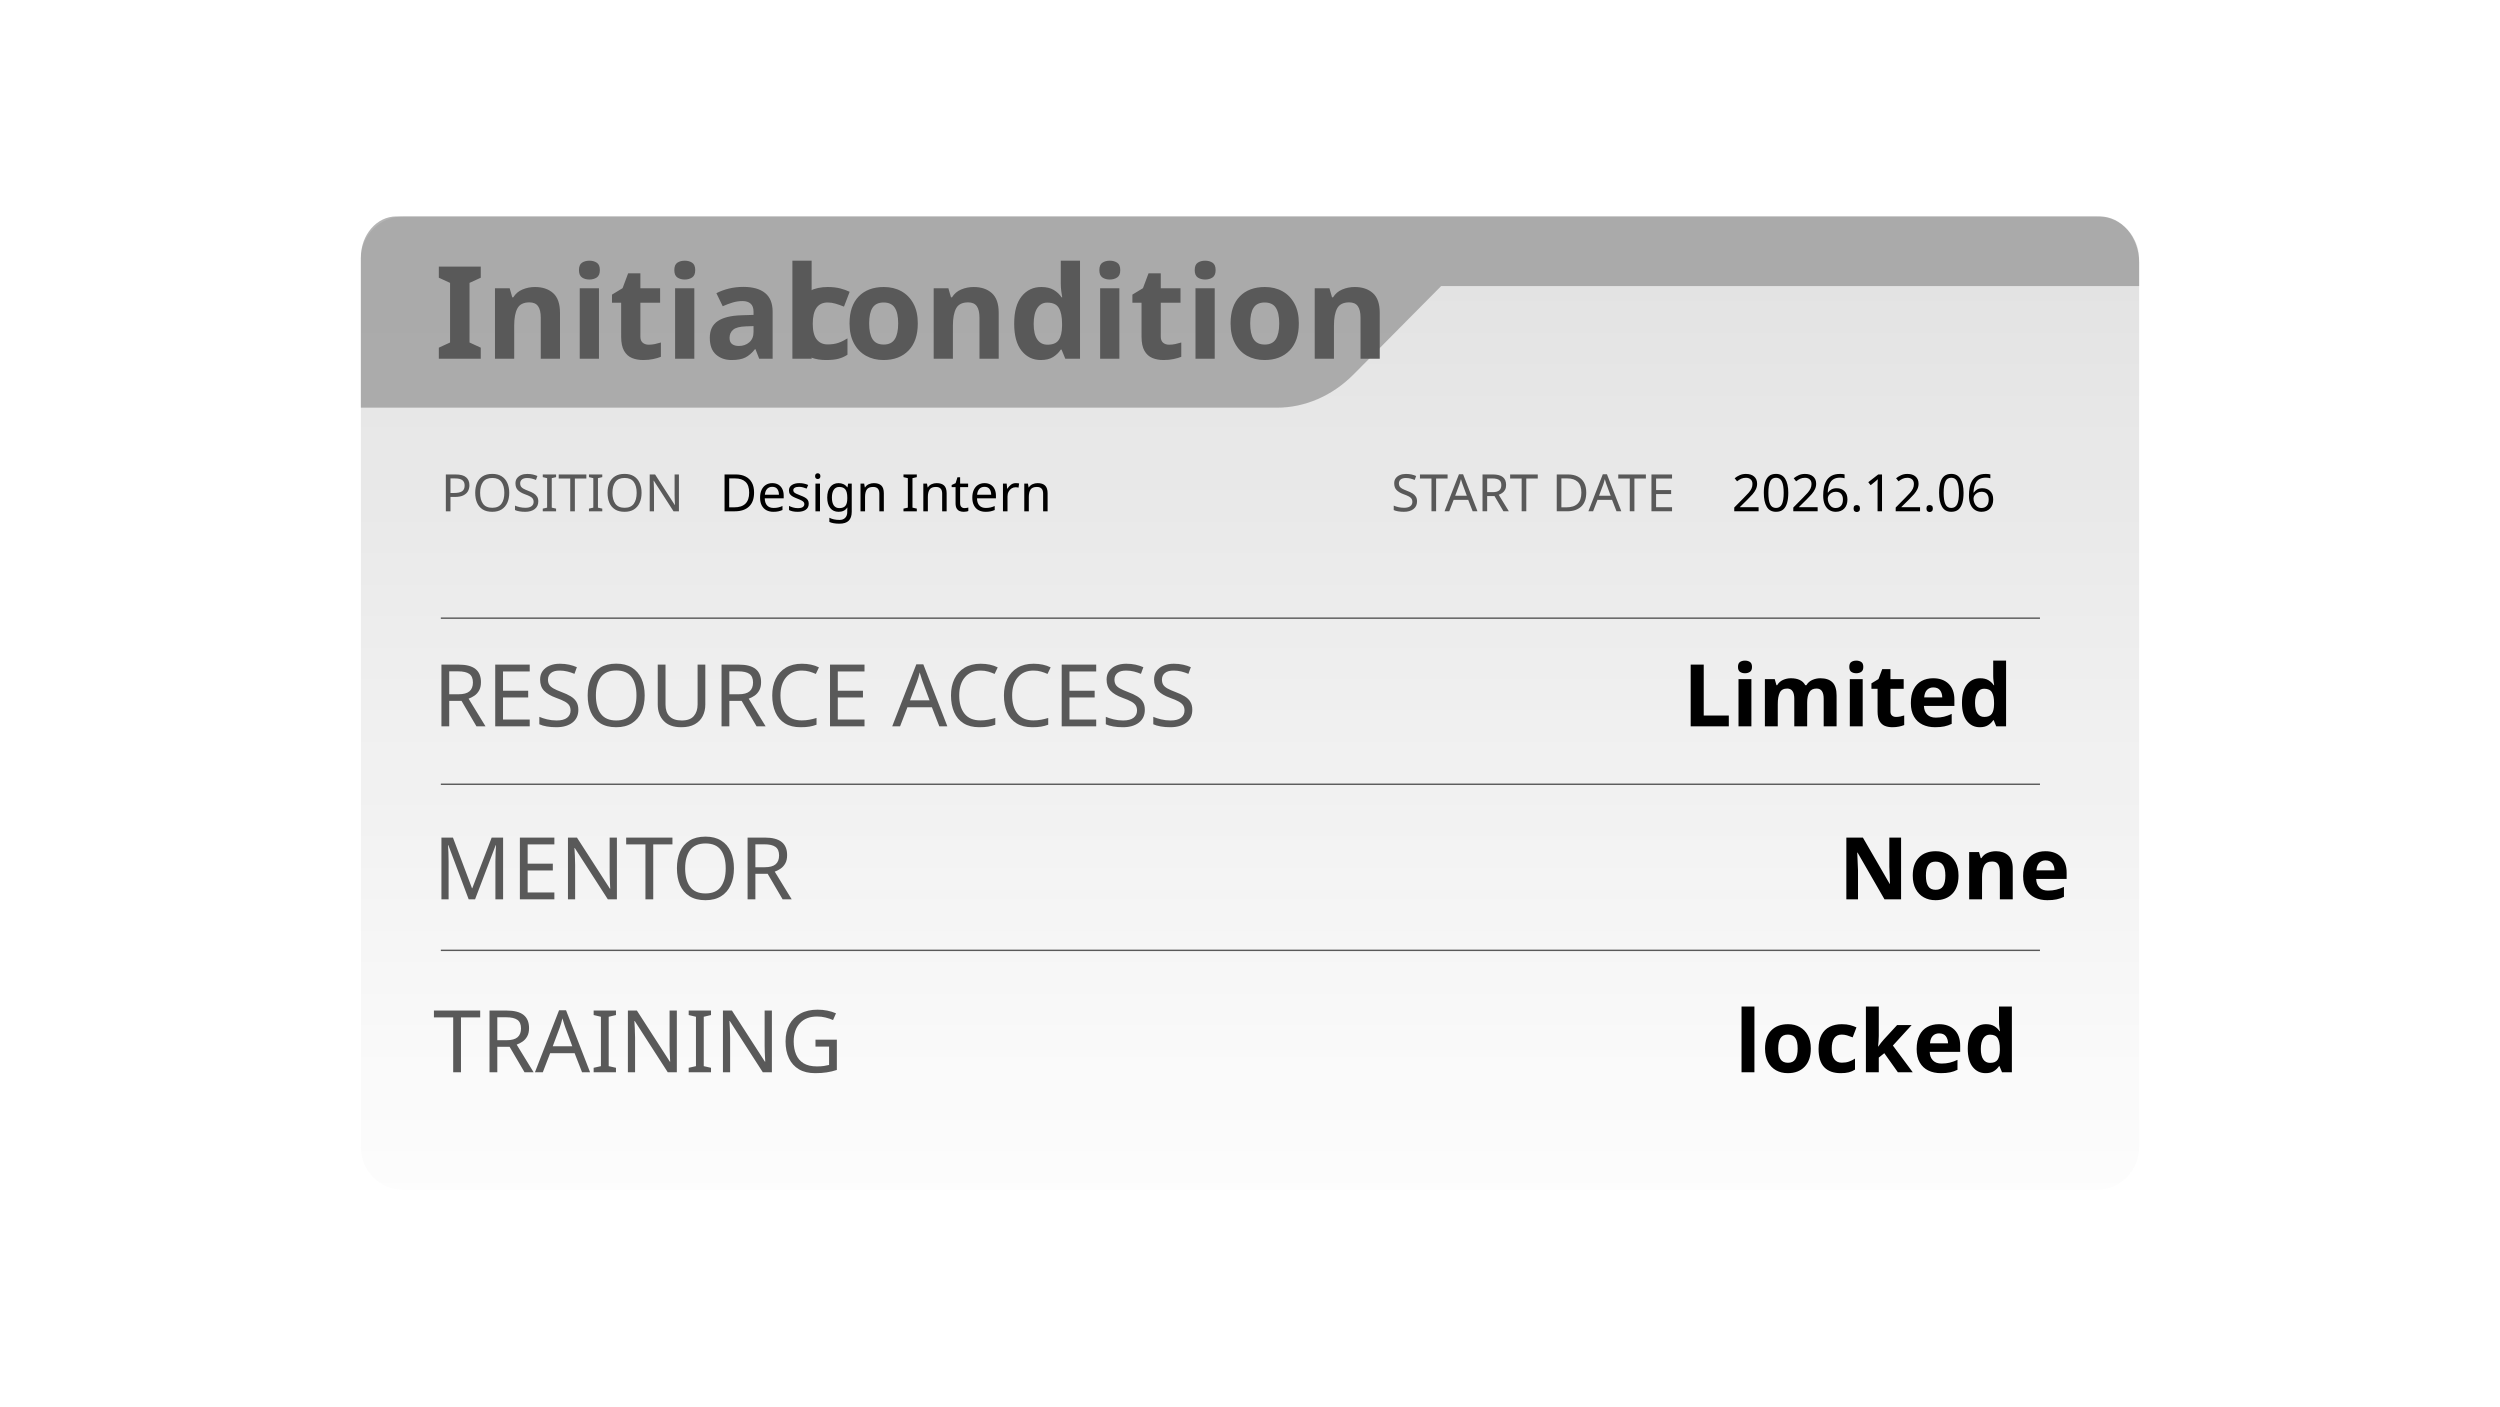
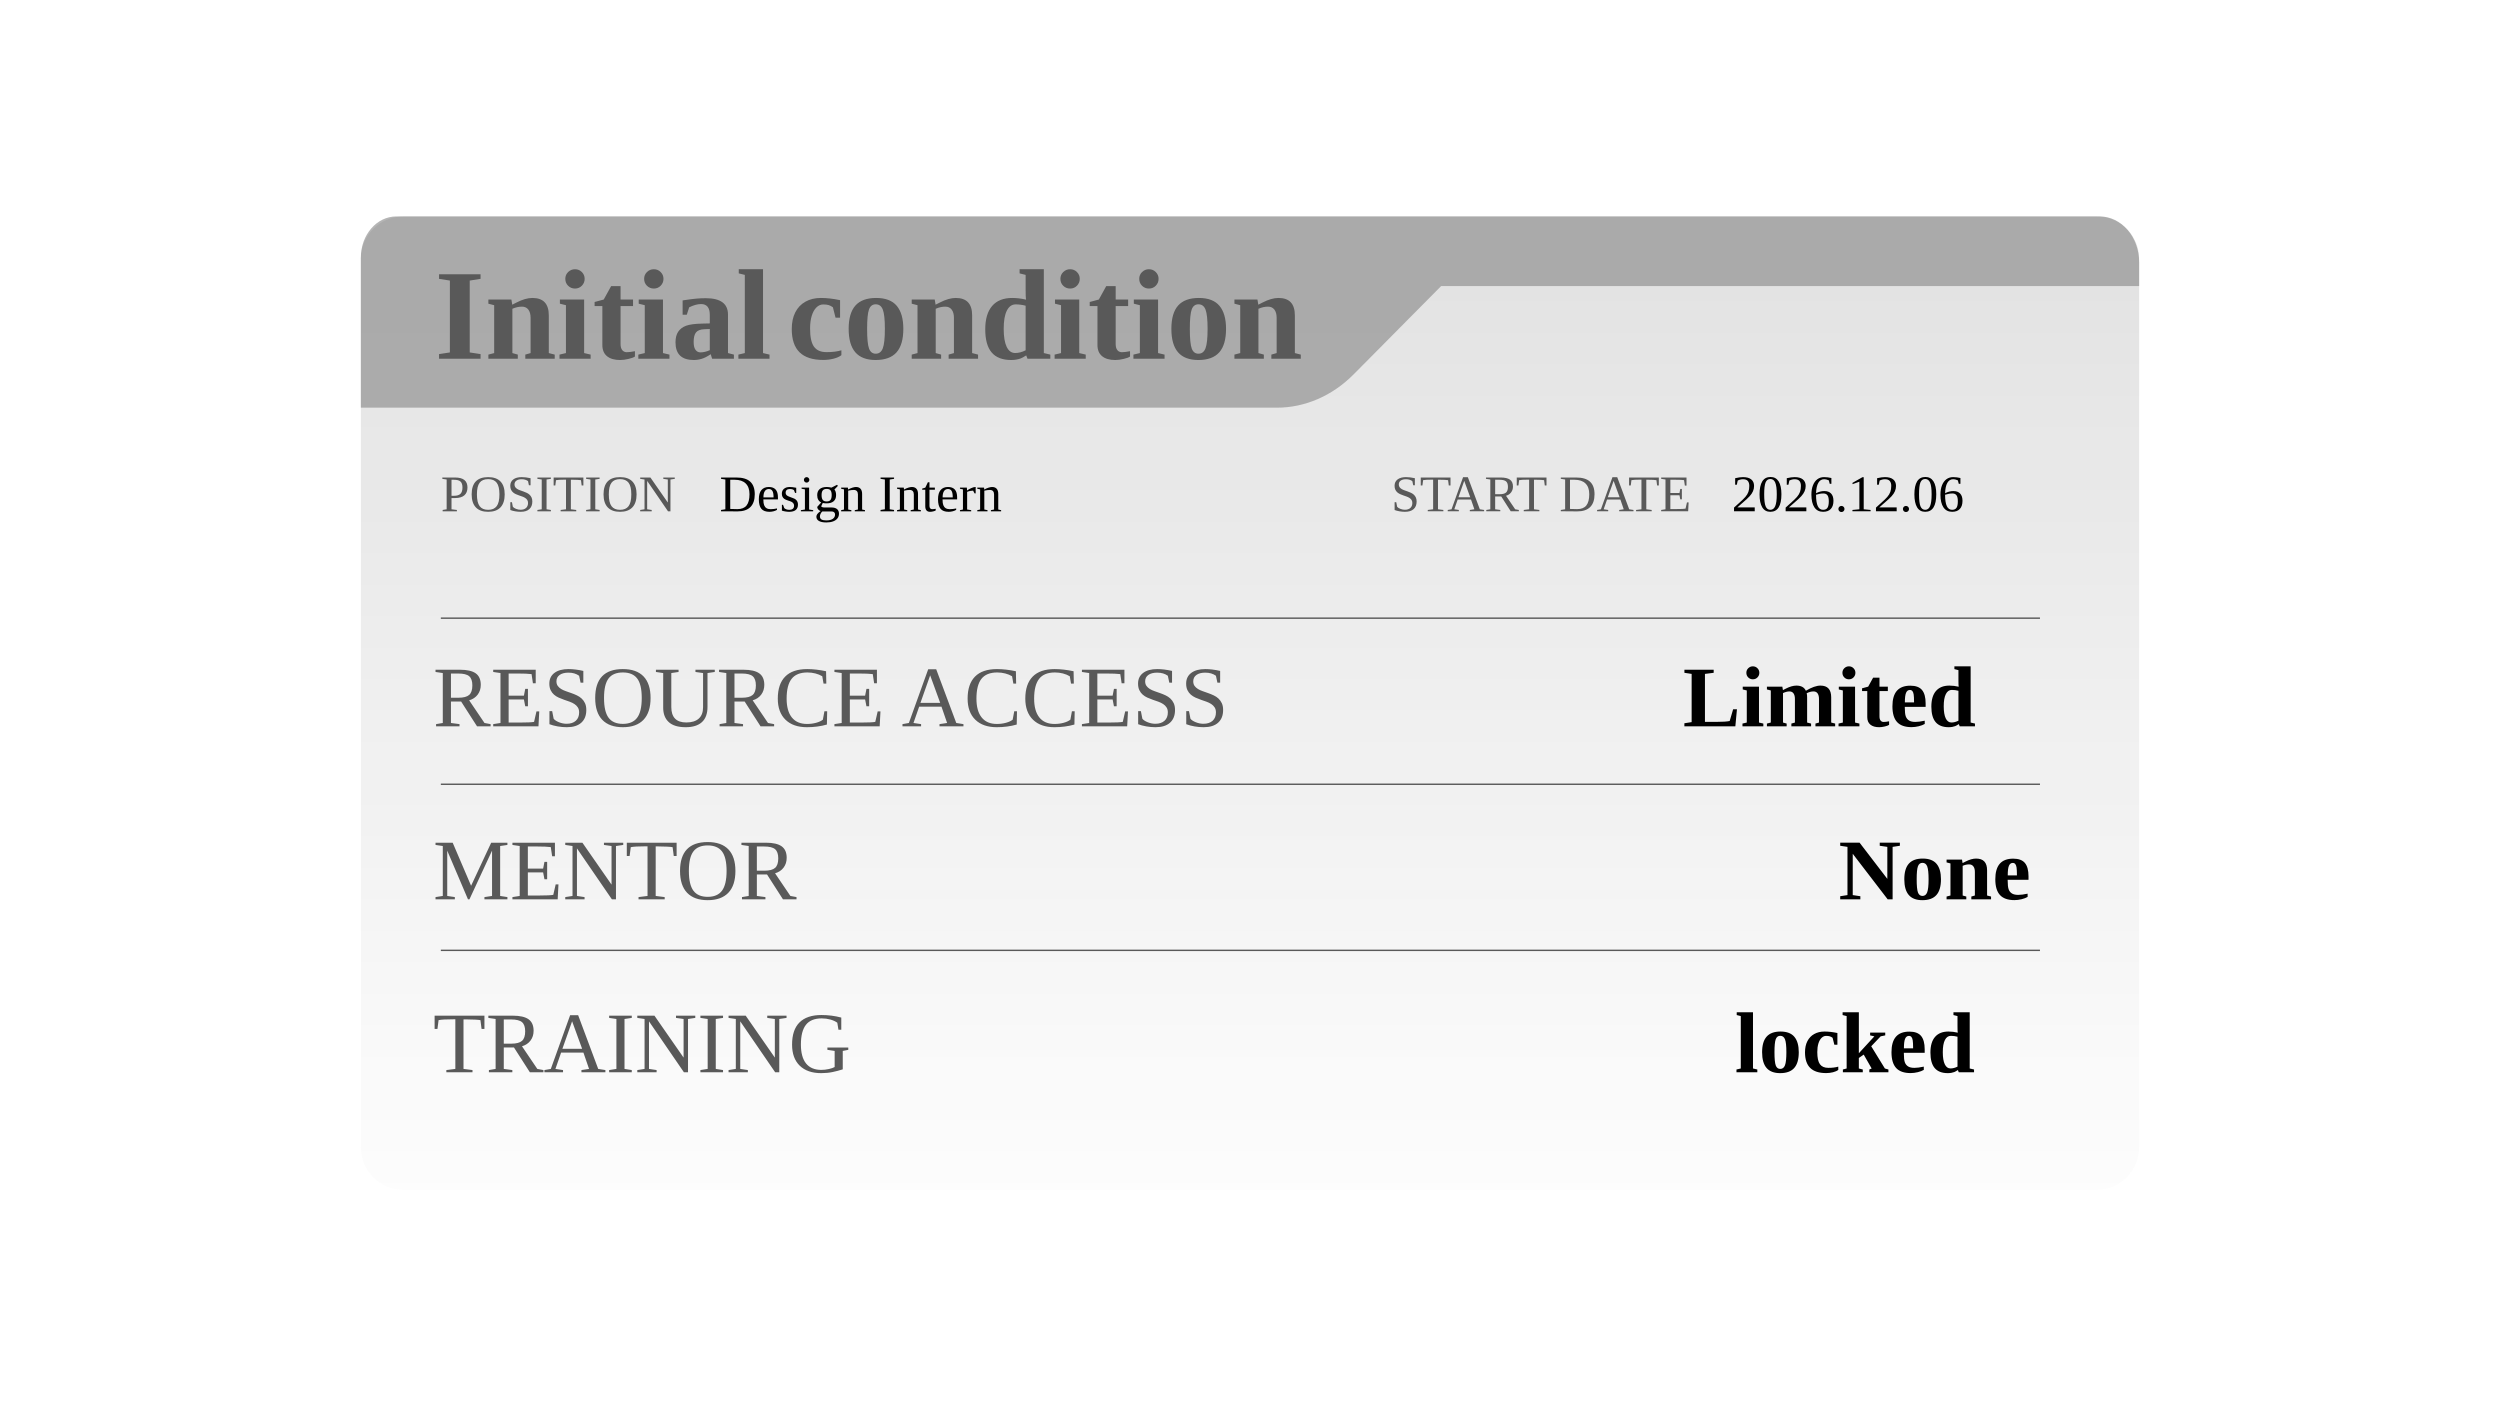
<svg xmlns="http://www.w3.org/2000/svg" viewBox="0 0 1920 1080">
  <defs>
    <style>
      .cls-1 {
-         font-family: IBMPlexMono-SemiBold, 'IBM Plex Mono';
+         font-family: Georgia, 'Times New Roman', Times, serif;
        font-weight: 600;
      }

      .cls-1, .cls-2 {
        font-size: 66.42px;
      }

      .cls-3, .cls-4, .cls-2 {
        fill: #595959;
      }

      .cls-5 {
        font-size: 39.64px;
      }

      .cls-5, .cls-2 {
-         font-family: IBMPlexMono-Regular, 'IBM Plex Mono';
+         font-family: Georgia, 'Times New Roman', Times, serif;
      }

      .cls-6 {
        fill: url(#_무제_그라디언트_272);
        opacity: .9;
      }

      .cls-7 {
        isolation: isolate;
      }

      .cls-4 {
-         font-family: DIN2014-ExtraBold, 'DIN 2014';
+         font-family: Georgia, 'Times New Roman', Times, serif;
        font-size: 99.1px;
        font-weight: 700;
      }

      .cls-8 {
        letter-spacing: 0em;
      }

      .cls-9 {
        fill: none;
        stroke: #595959;
        stroke-miterlimit: 10;
        stroke-width: 1.1px;
      }

      .cls-10 {
        fill: #848484;
        mix-blend-mode: darken;
        opacity: .6;
      }
    </style>
    <linearGradient id="_무제_그라디언트_272" data-name="무제 그라디언트 272" x1="960" y1="968.72" x2="960" y2="219.3" gradientUnits="userSpaceOnUse">
      <stop offset="0" stop-color="#fff" />
      <stop offset="1" stop-color="#e0e0e0" />
    </linearGradient>
  </defs>
  <g class="cls-7">
    <g id="_레이어_1" data-name="레이어 1">
      <g>
        <rect class="cls-6" x="277.14" y="166.21" width="1365.71" height="747.58" rx="32.59" ry="32.59" />
        <path class="cls-10" d="M1642.86,201.36v18.35h-536.07l-67.17,67.77c-16.38,16.53-37.37,25.63-59.1,25.63H277.14v-115.38c0-17.4,12.18-31.51,27.21-31.51h1308.15c16.76,0,30.35,15.73,30.35,35.14Z" />
        <text class="cls-5" transform="translate(338.56 392.68)">
          <tspan class="cls-3" x="0" y="0">POSITION </tspan>
          <tspan x="214.05" y="0">Design Intern</tspan>
        </text>
        <text class="cls-5" transform="translate(1068.374 392.6767)">
          <tspan class="cls-3" x="0" y="0">START DATE </tspan>
          <tspan x="261.62" y="0">2026.12.06</tspan>
        </text>
        <text class="cls-2" transform="translate(332.58 557.84)">
          <tspan x="0" y="0">RESOURCE ACCESS</tspan>
          <tspan x="0" y="132.84">MENTOR</tspan>
          <tspan x="0" y="265.68">TRAINING</tspan>
        </text>
        <text class="cls-1" transform="translate(1292.462 557.8373)">
          <tspan x="0" y="0">Limited</tspan>
          <tspan x="119.55" y="132.84">None</tspan>
          <tspan x="39.85" y="265.68">locked</tspan>
        </text>
        <text class="cls-4" transform="translate(333.85 275.52)">
          <tspan x="0" y="0">Initial </tspan>
          <tspan class="cls-8" x="270.83" y="0">c</tspan>
          <tspan x="314.14" y="0">ondition</tspan>
        </text>
        <line class="cls-9" x1="338.56" y1="474.75" x2="1566.7" y2="474.75" />
        <line class="cls-9" x1="338.56" y1="602.31" x2="1566.7" y2="602.31" />
        <line class="cls-9" x1="338.56" y1="729.87" x2="1566.7" y2="729.87" />
      </g>
    </g>
  </g>
</svg>
